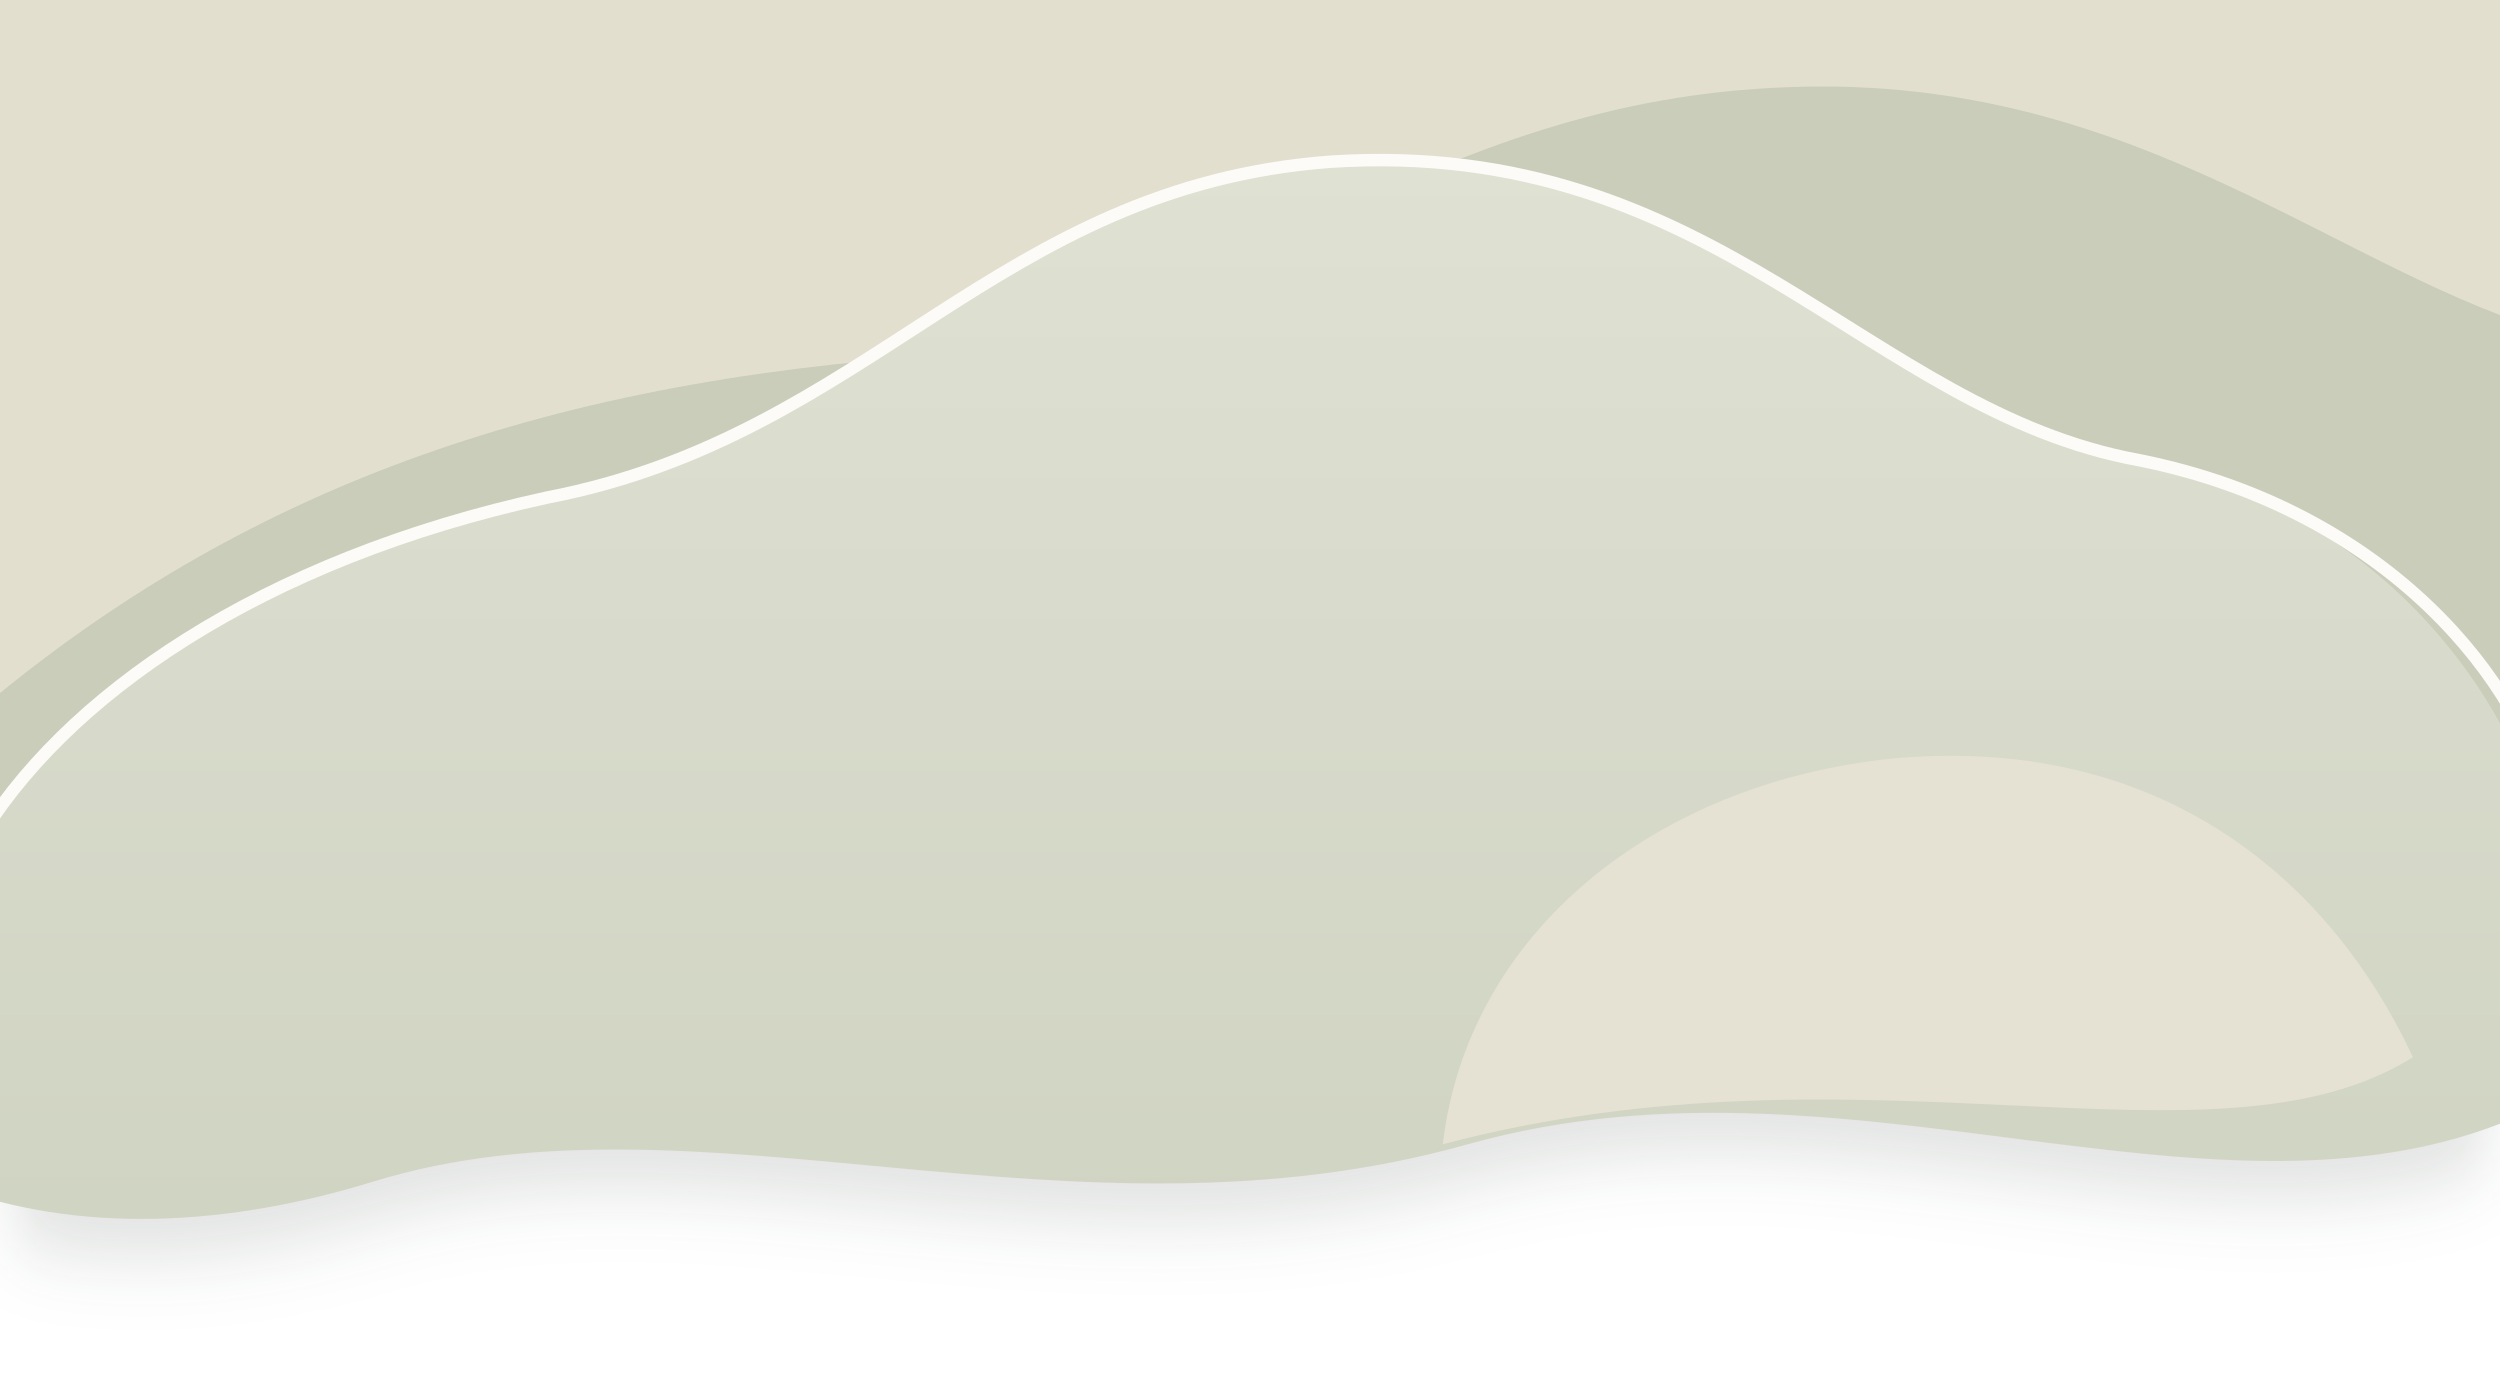
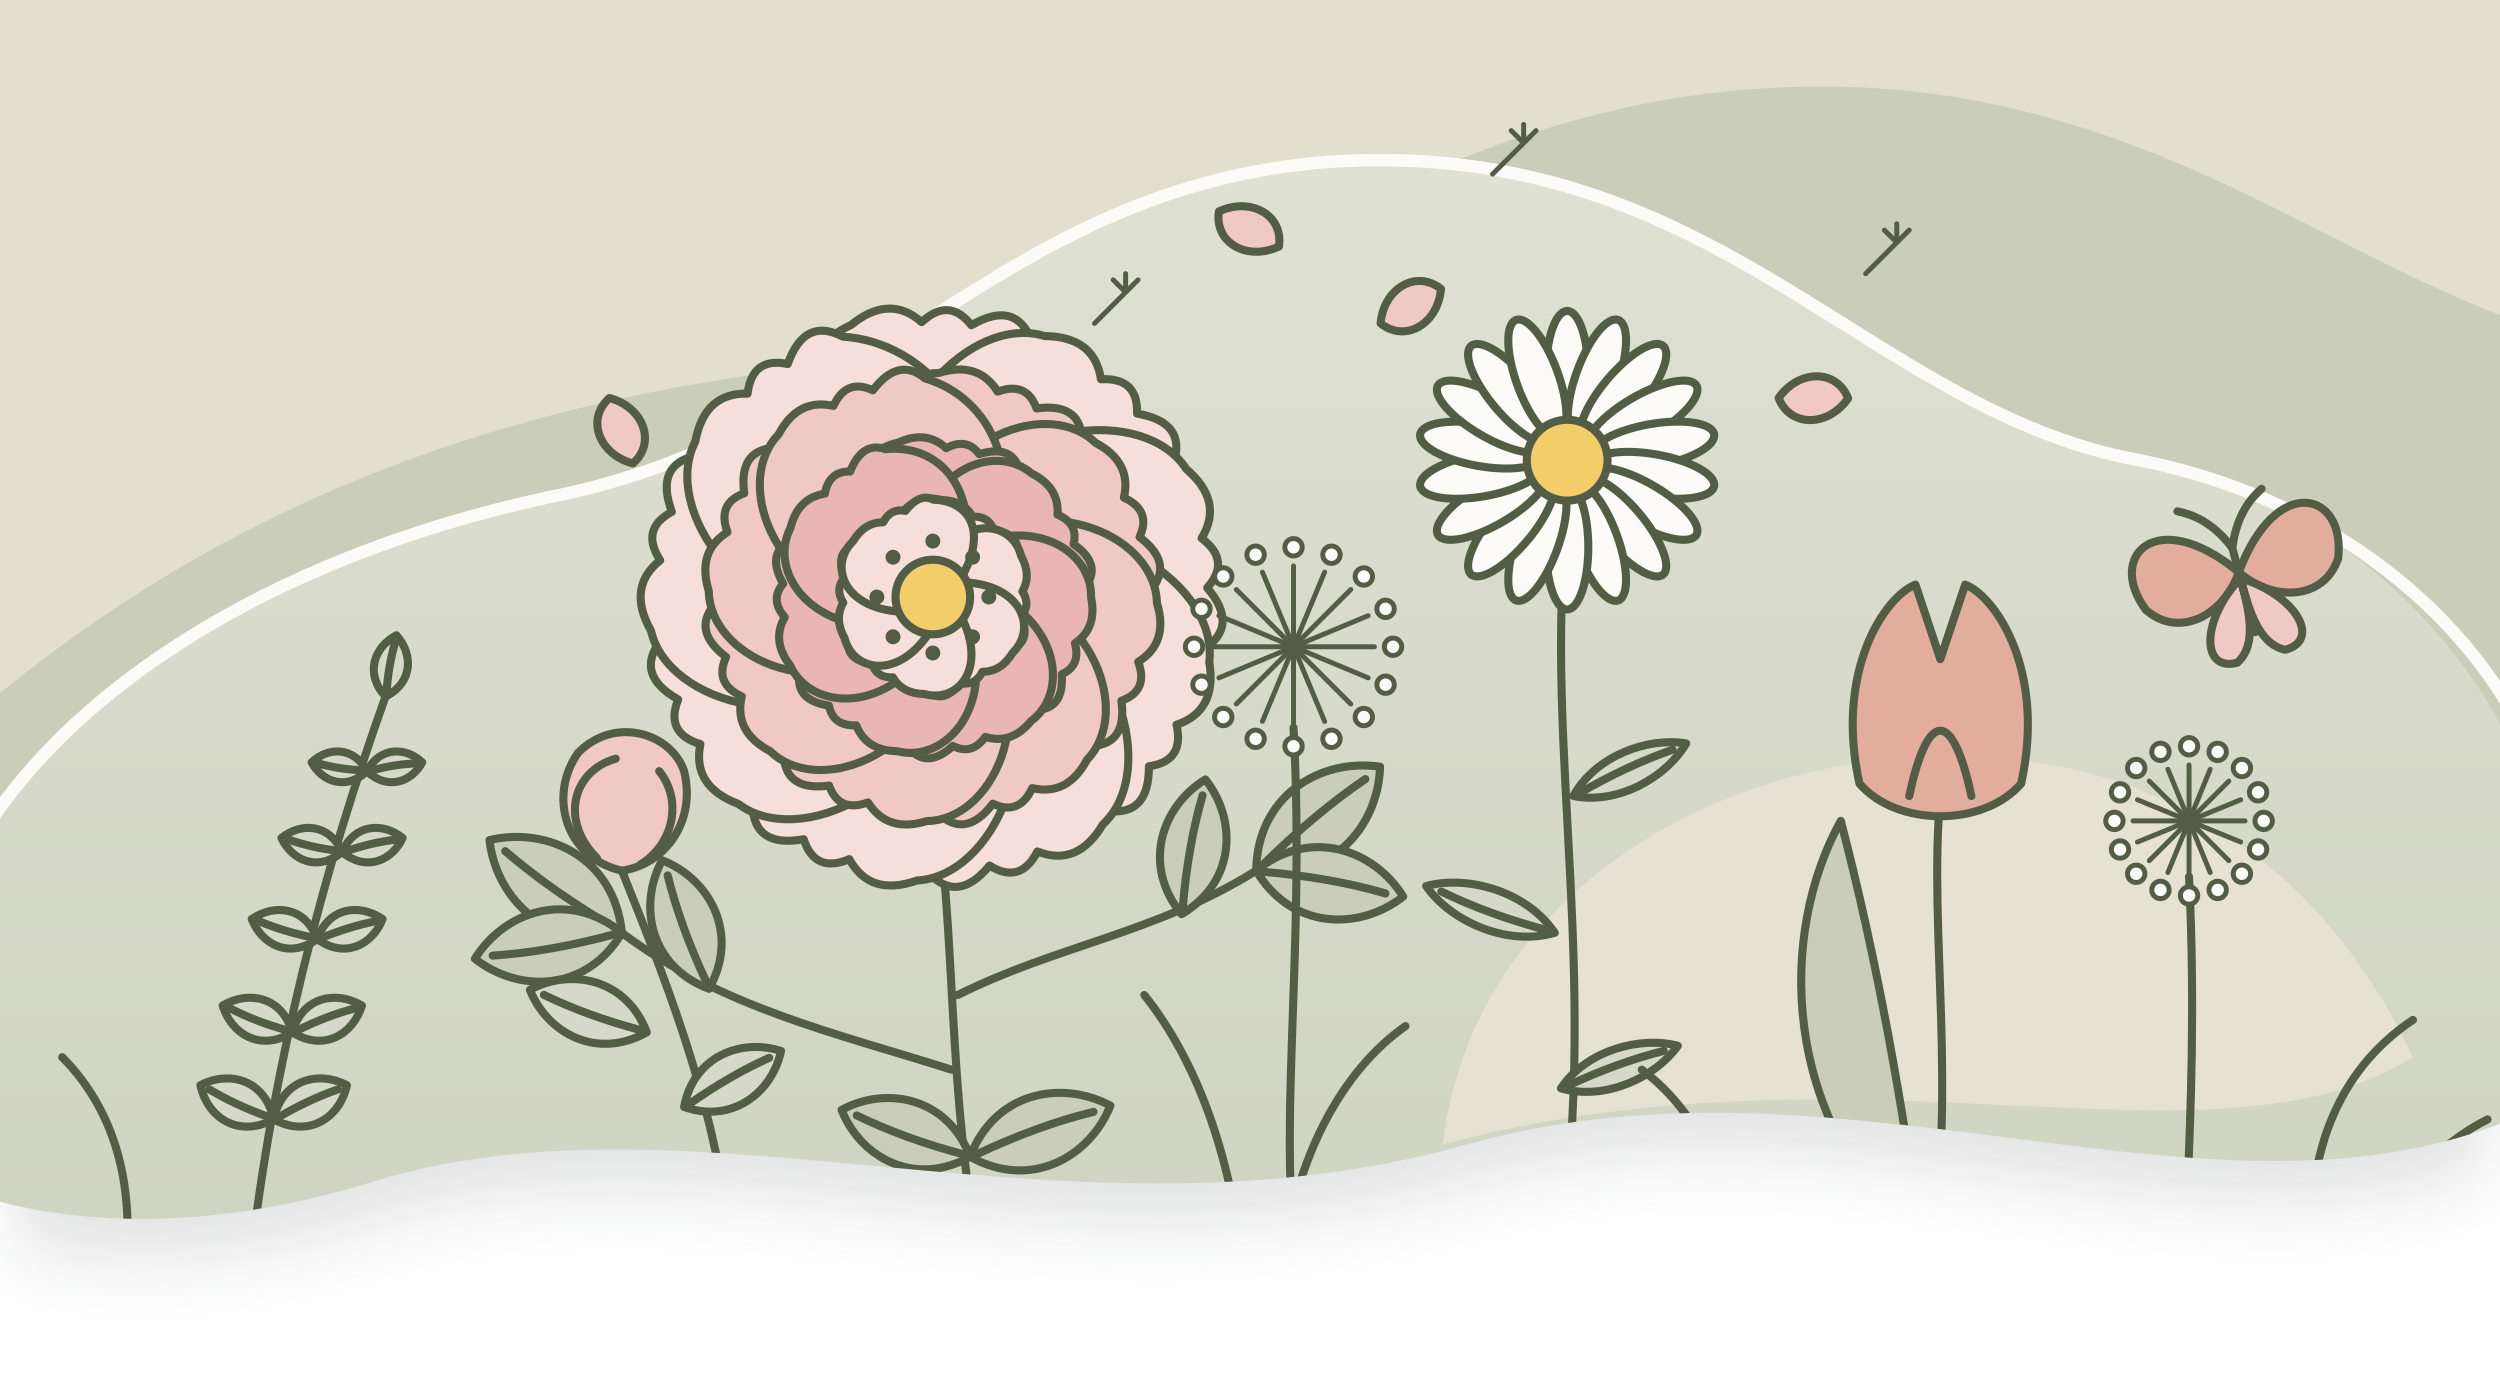
<svg xmlns="http://www.w3.org/2000/svg" viewBox="0 0 402 224" width="402" height="224">
  <defs>
    <filter id="mjuk-skugga" x="-10%" y="-10%" width="120%" height="140%">
      <feGaussianBlur stdDeviation="6" />
    </filter>
    <linearGradient id="gron" x1="0" y1="0" x2="0" y2="1">
      <stop offset="0" stop-color="#dfe1d3" />
      <stop offset="1" stop-color="#d0d4c2" />
    </linearGradient>
+     <clipPath id="ovanvag">
+       <path d="M-10 -2 L412 -2 L412 176 C362 204 300 166 236 184 C172 202 112 174 60 190 C34 198 10 198 -10 190 Z" />
+     </clipPath>
  </defs>
  <path d="M-10 -2 L412 -2 L412 150 C410 116 384 82 344 74 C300 66 276 22 214 26 C160 30 140 70 88 80 C34 92 -4 120 -10 150 Z" fill="#e2dfcf" />
  <path d="M-10 160 L-10 120 C30 84 76 64 140 58 C200 52 228 16 288 14 C344 12 376 44 412 54 L412 160 L-10 160 Z" fill="#c9cdb9" />
  <path d="M-10 196 C10 204 34 204 60 196 C112 180 172 208 236 190 C300 172 362 210 412 182 L412 150 L-10 150 Z" fill="#1f2921" opacity=".14" filter="url(#mjuk-skugga)" />
  <path d="M-10 190 L-10 150 C-4 120 34 92 88 80 C140 70 160 30 214 26 C276 22 300 66 344 74 C384 82 410 116 412 150 L412 176 C362 204 300 166 236 184 C172 202 112 174 60 190 C34 198 10 198 -10 190 Z" fill="url(#gron)" />
  <path d="M232 184 C236 150 266 126 304 122 C346 118 374 140 388 170 C356 190 300 166 232 184 Z" fill="#e5e2d3" />
  <path d="M-4 136 C10 112 42 90 88 80 C140 70 160 30 214 26 C276 22 300 66 344 74 C384 82 406 110 410 130" fill="none" stroke="#fdfbf8" stroke-width="2" stroke-linecap="round" />
+   <g clip-path="url(#ovanvag)" stroke="#535d45" stroke-width="1.3" stroke-linecap="round" stroke-linejoin="round">
+     <path d="M150 126 C154 150 152 175 158 205" fill="none" />
+     <path d="M154 160 C170 152 186 150 202 140" fill="none" />
+     <path d="M153 172 C134 166 116 162 100 150" fill="none" />
+     <path transform="translate(202 140) rotate(-40)" d="M0 0 C7.8 -9.1 19.5 -7.3 26 0 C19.5 7.3 7.8 9.1 0 0Z" fill="#c9cdb9" />
+     <path transform="translate(202 140) rotate(-40)" d="M1 0 Q13 -1 22.9 0" fill="none" />
+     <path transform="translate(202 140) rotate(10)" d="M0 0 C7.2 -8.4 18 -6.7 24 0 C18 6.7 7.2 8.4 0 0Z" fill="#c9cdb9" />
+     <path transform="translate(202 140) rotate(10)" d="M1 0 Q12 -1 21.1 0" fill="none" />
+     <path transform="translate(190 147) rotate(-80)" d="M0 0 C6.6 -7.7 16.5 -6.2 22 0 C16.5 6.2 6.6 7.7 0 0Z" fill="#c9cdb9" />
+     <path transform="translate(190 147) rotate(-80)" d="M1 0 Q11 -0.9 19.4 0" fill="none" />
+     <path transform="translate(100 150) rotate(215)" d="M0 0 C7.8 -9.1 19.5 -7.3 26 0 C19.5 7.3 7.8 9.1 0 0Z" fill="#c9cdb9" />
+     <path transform="translate(100 150) rotate(215)" d="M1 0 Q13 -1 22.9 0" fill="none" />
+     <path transform="translate(100 150) rotate(170)" d="M0 0 C7.2 -8.4 18 -6.7 24 0 C18 6.7 7.2 8.4 0 0Z" fill="#c9cdb9" />
+     <path transform="translate(100 150) rotate(170)" d="M1 0 Q12 -1 21.1 0" fill="none" />
+     <path transform="translate(114 159) rotate(250)" d="M0 0 C6.6 -7.7 16.5 -6.2 22 0 C16.5 6.2 6.6 7.7 0 0Z" fill="#c9cdb9" />
+     <path transform="translate(114 159) rotate(250)" d="M1 0 Q11 -0.9 19.4 0" fill="none" />
+     <path transform="translate(156 186) rotate(-20)" d="M0 0 C7.2 -8.4 18 -6.7 24 0 C18 6.7 7.2 8.4 0 0Z" fill="#c9cdb9" />
+     <path transform="translate(156 186) rotate(-20)" d="M1 0 Q12 -1 21.1 0" fill="none" />
+     <path transform="translate(156 186) rotate(200)" d="M0 0 C6.6 -7.7 16.5 -6.2 22 0 C16.5 6.2 6.6 7.7 0 0Z" fill="#c9cdb9" />
+     <path transform="translate(156 186) rotate(200)" d="M1 0 Q11 -0.9 19.4 0" fill="none" />
+     <path transform="translate(150 96) rotate(0)" d="M-9.7 0 C-27.3 -16.1 -24.2 -39.1 -13.2 -43.7 Q-7 -48.8 -1.8 -44.2 Q2.6 -48.3 6.2 -43.7 Q13.2 -47.8 15.8 -41.4 C25.5 -32.2 26.4 -13.8 9.7 0 Z" fill="#f6dedb" />
+     <path transform="translate(150 96) rotate(40)" d="M-9.7 0 C-27.3 -16.1 -24.2 -39.1 -13.2 -43.7 Q-7 -48.8 -1.8 -44.2 Q2.6 -48.3 6.2 -43.7 Q13.2 -47.8 15.8 -41.4 C25.5 -32.2 26.4 -13.8 9.7 0 Z" fill="#f6dedb" />
+     <path transform="translate(150 96) rotate(80)" d="M-9.7 0 C-27.3 -16.1 -24.2 -39.1 -13.2 -43.7 Q-7 -48.8 -1.8 -44.2 Q2.6 -48.3 6.2 -43.7 Q13.2 -47.8 15.8 -41.4 C25.5 -32.2 26.4 -13.8 9.7 0 Z" fill="#f6dedb" />
+     <path transform="translate(150 96) rotate(120)" d="M-9.7 0 C-27.3 -16.1 -24.2 -39.1 -13.2 -43.7 Q-7 -48.8 -1.8 -44.2 Q2.6 -48.3 6.2 -43.7 Q13.2 -47.8 15.8 -41.4 C25.5 -32.2 26.4 -13.8 9.7 0 Z" fill="#f6dedb" />
+     <path transform="translate(150 96) rotate(160)" d="M-9.7 0 C-27.3 -16.1 -24.2 -39.1 -13.2 -43.7 Q-7 -48.8 -1.8 -44.2 Q2.6 -48.3 6.2 -43.7 Q13.2 -47.8 15.8 -41.4 C25.5 -32.2 26.4 -13.8 9.7 0 Z" fill="#f6dedb" />
+     <path transform="translate(150 96) rotate(200)" d="M-9.7 0 C-27.3 -16.1 -24.2 -39.1 -13.2 -43.7 Q-7 -48.8 -1.8 -44.2 Q2.6 -48.3 6.2 -43.7 Q13.2 -47.8 15.8 -41.4 C25.5 -32.2 26.4 -13.8 9.7 0 Z" fill="#f6dedb" />
+     <path transform="translate(150 96) rotate(240)" d="M-9.7 0 C-27.3 -16.1 -24.2 -39.1 -13.2 -43.7 Q-7 -48.8 -1.8 -44.2 Q2.6 -48.3 6.2 -43.7 Q13.2 -47.8 15.8 -41.4 C25.5 -32.2 26.4 -13.8 9.7 0 Z" fill="#f6dedb" />
+     <path transform="translate(150 96) rotate(280)" d="M-9.7 0 C-27.3 -16.1 -24.2 -39.1 -13.2 -43.7 Q-7 -48.8 -1.8 -44.2 Q2.6 -48.3 6.2 -43.7 Q13.2 -47.8 15.8 -41.4 C25.5 -32.2 26.4 -13.8 9.7 0 Z" fill="#f6dedb" />
+     <path transform="translate(150 96) rotate(320)" d="M-9.7 0 C-27.3 -16.1 -24.2 -39.1 -13.2 -43.7 Q-7 -48.8 -1.8 -44.2 Q2.6 -48.3 6.2 -43.7 Q13.2 -47.8 15.8 -41.4 C25.5 -32.2 26.4 -13.8 9.7 0 Z" fill="#f6dedb" />
+     <path transform="translate(150 96) rotate(20)" d="M-8.4 0 C-23.6 -12.6 -20.9 -30.6 -11.4 -34.2 Q-6.1 -38.2 -1.5 -34.6 Q2.3 -37.8 5.3 -34.2 Q11.4 -37.4 13.7 -32.4 C22 -25.2 22.8 -10.8 8.4 0 Z" fill="#f0c9c6" />
+     <path transform="translate(150 96) rotate(65)" d="M-8.4 0 C-23.6 -12.6 -20.9 -30.6 -11.4 -34.2 Q-6.1 -38.2 -1.5 -34.6 Q2.3 -37.8 5.3 -34.2 Q11.4 -37.4 13.7 -32.4 C22 -25.2 22.8 -10.8 8.4 0 Z" fill="#f0c9c6" />
+     <path transform="translate(150 96) rotate(110)" d="M-8.4 0 C-23.6 -12.6 -20.9 -30.6 -11.4 -34.2 Q-6.1 -38.2 -1.5 -34.6 Q2.3 -37.8 5.3 -34.2 Q11.4 -37.4 13.7 -32.4 C22 -25.2 22.8 -10.8 8.4 0 Z" fill="#f0c9c6" />
+     <path transform="translate(150 96) rotate(155)" d="M-8.4 0 C-23.6 -12.6 -20.9 -30.6 -11.4 -34.2 Q-6.1 -38.2 -1.5 -34.6 Q2.3 -37.8 5.3 -34.2 Q11.4 -37.4 13.7 -32.4 C22 -25.2 22.8 -10.8 8.4 0 Z" fill="#f0c9c6" />
+     <path transform="translate(150 96) rotate(200)" d="M-8.4 0 C-23.6 -12.6 -20.9 -30.6 -11.4 -34.2 Q-6.1 -38.2 -1.5 -34.6 Q2.3 -37.8 5.3 -34.2 Q11.4 -37.4 13.7 -32.4 C22 -25.2 22.8 -10.8 8.4 0 Z" fill="#f0c9c6" />
+     <path transform="translate(150 96) rotate(245)" d="M-8.4 0 C-23.6 -12.6 -20.9 -30.6 -11.4 -34.2 Q-6.1 -38.2 -1.5 -34.6 Q2.3 -37.8 5.3 -34.2 Q11.4 -37.4 13.7 -32.4 C22 -25.2 22.8 -10.8 8.4 0 Z" fill="#f0c9c6" />
+     <path transform="translate(150 96) rotate(290)" d="M-8.4 0 C-23.6 -12.6 -20.9 -30.6 -11.4 -34.2 Q-6.1 -38.2 -1.5 -34.6 Q2.3 -37.8 5.3 -34.2 Q11.4 -37.4 13.7 -32.4 C22 -25.2 22.8 -10.8 8.4 0 Z" fill="#f0c9c6" />
+     <path transform="translate(150 96) rotate(335)" d="M-8.4 0 C-23.6 -12.6 -20.9 -30.6 -11.4 -34.2 Q-6.1 -38.2 -1.5 -34.6 Q2.3 -37.8 5.3 -34.2 Q11.4 -37.4 13.7 -32.4 C22 -25.2 22.8 -10.8 8.4 0 Z" fill="#f0c9c6" />
+     <path transform="translate(150 96) rotate(8)" d="M-6.6 0 C-18.6 -8.8 -16.5 -21.2 -9 -23.8 Q-4.8 -26.5 -1.2 -24 Q1.8 -26.2 4.2 -23.8 Q9 -26 10.8 -22.5 C17.4 -17.5 18 -7.5 6.6 0 Z" fill="#e9b6b2" />
+     <path transform="translate(150 96) rotate(59.4)" d="M-6.6 0 C-18.6 -8.8 -16.5 -21.2 -9 -23.8 Q-4.8 -26.5 -1.2 -24 Q1.8 -26.2 4.2 -23.8 Q9 -26 10.8 -22.5 C17.4 -17.5 18 -7.5 6.6 0 Z" fill="#e9b6b2" />
+     <path transform="translate(150 96) rotate(110.9)" d="M-6.6 0 C-18.6 -8.8 -16.5 -21.2 -9 -23.8 Q-4.8 -26.5 -1.2 -24 Q1.8 -26.2 4.2 -23.8 Q9 -26 10.8 -22.5 C17.4 -17.5 18 -7.5 6.6 0 Z" fill="#e9b6b2" />
+     <path transform="translate(150 96) rotate(162.3)" d="M-6.6 0 C-18.6 -8.8 -16.5 -21.2 -9 -23.8 Q-4.8 -26.5 -1.2 -24 Q1.8 -26.2 4.2 -23.8 Q9 -26 10.8 -22.5 C17.4 -17.5 18 -7.5 6.6 0 Z" fill="#e9b6b2" />
+     <path transform="translate(150 96) rotate(213.7)" d="M-6.6 0 C-18.6 -8.8 -16.5 -21.2 -9 -23.8 Q-4.8 -26.5 -1.2 -24 Q1.8 -26.2 4.2 -23.8 Q9 -26 10.8 -22.5 C17.4 -17.5 18 -7.5 6.6 0 Z" fill="#e9b6b2" />
+     <path transform="translate(150 96) rotate(265.1)" d="M-6.6 0 C-18.6 -8.8 -16.5 -21.2 -9 -23.8 Q-4.8 -26.5 -1.2 -24 Q1.8 -26.2 4.2 -23.8 Q9 -26 10.8 -22.5 C17.4 -17.5 18 -7.5 6.6 0 Z" fill="#e9b6b2" />
+     <path transform="translate(150 96) rotate(316.6)" d="M-6.6 0 C-18.6 -8.8 -16.5 -21.2 -9 -23.8 Q-4.8 -26.5 -1.2 -24 Q1.8 -26.2 4.2 -23.8 Q9 -26 10.8 -22.5 C17.4 -17.5 18 -7.5 6.6 0 Z" fill="#e9b6b2" />
+     <path transform="translate(150 96) rotate(30)" d="M-4.8 0 C-13.6 -5.2 -12.1 -12.8 -6.6 -14.2 Q-3.5 -15.9 -0.9 -14.4 Q1.3 -15.8 3.1 -14.2 Q6.6 -15.6 7.9 -13.5 C12.8 -10.5 13.2 -4.5 4.8 0 Z" fill="#f6dedb" />
+     <path transform="translate(150 96) rotate(90)" d="M-4.8 0 C-13.6 -5.2 -12.1 -12.8 -6.6 -14.2 Q-3.5 -15.9 -0.9 -14.4 Q1.3 -15.8 3.1 -14.2 Q6.6 -15.6 7.9 -13.5 C12.8 -10.5 13.2 -4.5 4.8 0 Z" fill="#f6dedb" />
+     <path transform="translate(150 96) rotate(150)" d="M-4.8 0 C-13.6 -5.2 -12.1 -12.8 -6.6 -14.2 Q-3.5 -15.9 -0.9 -14.4 Q1.3 -15.8 3.1 -14.2 Q6.6 -15.6 7.9 -13.5 C12.8 -10.5 13.2 -4.5 4.8 0 Z" fill="#f6dedb" />
+     <path transform="translate(150 96) rotate(210)" d="M-4.8 0 C-13.6 -5.2 -12.1 -12.8 -6.6 -14.2 Q-3.5 -15.9 -0.9 -14.4 Q1.3 -15.8 3.1 -14.2 Q6.6 -15.6 7.9 -13.5 C12.8 -10.5 13.2 -4.5 4.8 0 Z" fill="#f6dedb" />
+     <path transform="translate(150 96) rotate(270)" d="M-4.8 0 C-13.6 -5.2 -12.1 -12.8 -6.6 -14.2 Q-3.5 -15.9 -0.9 -14.4 Q1.3 -15.8 3.1 -14.2 Q6.6 -15.6 7.9 -13.5 C12.8 -10.5 13.2 -4.5 4.8 0 Z" fill="#f6dedb" />
+     <path transform="translate(150 96) rotate(330)" d="M-4.8 0 C-13.6 -5.2 -12.1 -12.8 -6.6 -14.2 Q-3.5 -15.9 -0.9 -14.4 Q1.3 -15.8 3.1 -14.2 Q6.6 -15.6 7.9 -13.5 C12.8 -10.5 13.2 -4.5 4.8 0 Z" fill="#f6dedb" />
+     <circle cx="150" cy="96" r="6" fill="#f3cd69" />
+     <circle cx="150" cy="87" r="1.2" fill="#535d45" stroke="none" />
+     <circle cx="156.4" cy="89.6" r="1.2" fill="#535d45" stroke="none" />
+     <circle cx="159" cy="96" r="1.2" fill="#535d45" stroke="none" />
+     <circle cx="156.4" cy="102.4" r="1.2" fill="#535d45" stroke="none" />
+     <circle cx="150" cy="105" r="1.2" fill="#535d45" stroke="none" />
+     <circle cx="143.6" cy="102.4" r="1.2" fill="#535d45" stroke="none" />
+     <circle cx="141" cy="96" r="1.2" fill="#535d45" stroke="none" />
+     <circle cx="143.6" cy="89.6" r="1.2" fill="#535d45" stroke="none" />
+     <path d="M118 205 C116 180 108 160 100 140" fill="none" />
+     <path d="M100 140 c-9 -2 -12 -12 -7 -19 c6 -6 15 -3 17 3 c2 8 -3 15 -10 16z" fill="#f0c9c6" />
+     <path d="M96 138 c-6 -6 -4 -14 3 -16 M103 139 c5 -3 7 -10 3 -15" fill="none" />
+     <path transform="translate(104 166) rotate(200)" d="M0 0 C6 -7 15 -5.6 20 0 C15 5.6 6 7 0 0Z" fill="#d6d8c9" />
+     <path transform="translate(104 166) rotate(200)" d="M1 0 Q10 -0.8 17.6 0" fill="none" />
+     <path transform="translate(110 178) rotate(-30)" d="M0 0 C5.4 -6.3 13.5 -5 18 0 C13.5 5 5.4 6.3 0 0Z" fill="#d6d8c9" />
+     <path transform="translate(110 178) rotate(-30)" d="M1 0 Q9 -0.7 15.8 0" fill="none" />
+     <path d="M252 84 C248 120 258 160 250 205" fill="none" />
+     <path transform="translate(250 150) rotate(200)" d="M0 0 C6.6 -4.8 16.5 -3.9 22 0 C16.5 3.9 6.6 4.8 0 0Z" fill="#d6d8c9" />
+     <path transform="translate(250 150) rotate(200)" d="M1 0 Q11 -0.9 19.4 0" fill="none" />
+     <path transform="translate(253 128) rotate(-25)" d="M0 0 C6 -4.4 15 -3.5 20 0 C15 3.5 6 4.4 0 0Z" fill="#d6d8c9" />
+     <path transform="translate(253 128) rotate(-25)" d="M1 0 Q10 -0.8 17.6 0" fill="none" />
+     <path transform="translate(251 175) rotate(-20)" d="M0 0 C6 -4.4 15 -3.5 20 0 C15 3.5 6 4.4 0 0Z" fill="#d6d8c9" />
+     <path transform="translate(251 175) rotate(-20)" d="M1 0 Q10 -0.8 17.6 0" fill="none" />
+     <ellipse cx="252" cy="60" rx="3.4" ry="10" transform="rotate(0 252 74)" fill="#fdfbf8" />
+     <ellipse cx="252" cy="60" rx="3.4" ry="10" transform="rotate(20 252 74)" fill="#fdfbf8" />
+     <ellipse cx="252" cy="60" rx="3.4" ry="10" transform="rotate(40 252 74)" fill="#fdfbf8" />
+     <ellipse cx="252" cy="60" rx="3.4" ry="10" transform="rotate(60 252 74)" fill="#fdfbf8" />
+     <ellipse cx="252" cy="60" rx="3.4" ry="10" transform="rotate(80 252 74)" fill="#fdfbf8" />
+     <ellipse cx="252" cy="60" rx="3.4" ry="10" transform="rotate(100 252 74)" fill="#fdfbf8" />
+     <ellipse cx="252" cy="60" rx="3.4" ry="10" transform="rotate(120 252 74)" fill="#fdfbf8" />
+     <ellipse cx="252" cy="60" rx="3.4" ry="10" transform="rotate(140 252 74)" fill="#fdfbf8" />
+     <ellipse cx="252" cy="60" rx="3.4" ry="10" transform="rotate(160 252 74)" fill="#fdfbf8" />
+     <ellipse cx="252" cy="60" rx="3.4" ry="10" transform="rotate(180 252 74)" fill="#fdfbf8" />
+     <ellipse cx="252" cy="60" rx="3.4" ry="10" transform="rotate(200 252 74)" fill="#fdfbf8" />
+     <ellipse cx="252" cy="60" rx="3.4" ry="10" transform="rotate(220 252 74)" fill="#fdfbf8" />
+     <ellipse cx="252" cy="60" rx="3.4" ry="10" transform="rotate(240 252 74)" fill="#fdfbf8" />
+     <ellipse cx="252" cy="60" rx="3.4" ry="10" transform="rotate(260 252 74)" fill="#fdfbf8" />
+     <ellipse cx="252" cy="60" rx="3.4" ry="10" transform="rotate(280 252 74)" fill="#fdfbf8" />
+     <ellipse cx="252" cy="60" rx="3.4" ry="10" transform="rotate(300 252 74)" fill="#fdfbf8" />
+     <ellipse cx="252" cy="60" rx="3.4" ry="10" transform="rotate(320 252 74)" fill="#fdfbf8" />
+     <ellipse cx="252" cy="60" rx="3.4" ry="10" transform="rotate(340 252 74)" fill="#fdfbf8" />
+     <circle cx="252" cy="74" r="6.5" fill="#f3cd69" />
+     <path d="M312 128 C310 150 315 175 310 205" fill="none" />
+     <path d="M309 200 C286 180 286 150 296 132 C302 155 306 178 309 200Z" fill="#c9cdb9" />
+     <path d="M299 126 C295 108 303 96 308 94 L312 106 L316 94 C321 96 329 108 325 126 C319 133 305 133 299 126Z" fill="#e3ad9e" />
+     <path d="M307 128 C310 114 314 114 317 128" fill="none" />
+     <path d="M208 117 C210 154 205 184 209 205" fill="none" />
+     <path d="M208 104 L208 91" fill="none" stroke-width=".8" />
+     <circle cx="208" cy="88" r="1.4" fill="#fdfbf8" stroke-width=".8" />
+     <path d="M208 104 L213 92" fill="none" stroke-width=".8" />
+     <circle cx="214.1" cy="89.2" r="1.4" fill="#fdfbf8" stroke-width=".8" />
+     <path d="M208 104 L217.2 94.8" fill="none" stroke-width=".8" />
+     <circle cx="219.3" cy="92.7" r="1.4" fill="#fdfbf8" stroke-width=".8" />
+     <path d="M208 104 L220 99" fill="none" stroke-width=".8" />
+     <circle cx="222.8" cy="97.9" r="1.4" fill="#fdfbf8" stroke-width=".8" />
+     <path d="M208 104 L221 104" fill="none" stroke-width=".8" />
+     <circle cx="224" cy="104" r="1.4" fill="#fdfbf8" stroke-width=".8" />
+     <path d="M208 104 L220 109" fill="none" stroke-width=".8" />
+     <circle cx="222.8" cy="110.1" r="1.4" fill="#fdfbf8" stroke-width=".8" />
+     <path d="M208 104 L217.2 113.2" fill="none" stroke-width=".8" />
+     <circle cx="219.3" cy="115.3" r="1.4" fill="#fdfbf8" stroke-width=".8" />
+     <path d="M208 104 L213 116" fill="none" stroke-width=".8" />
+     <circle cx="214.1" cy="118.8" r="1.4" fill="#fdfbf8" stroke-width=".8" />
+     <path d="M208 104 L208 117" fill="none" stroke-width=".8" />
+     <circle cx="208" cy="120" r="1.4" fill="#fdfbf8" stroke-width=".8" />
+     <path d="M208 104 L203 116" fill="none" stroke-width=".8" />
+     <circle cx="201.9" cy="118.8" r="1.4" fill="#fdfbf8" stroke-width=".8" />
+     <path d="M208 104 L198.8 113.2" fill="none" stroke-width=".8" />
+     <circle cx="196.7" cy="115.3" r="1.4" fill="#fdfbf8" stroke-width=".8" />
+     <path d="M208 104 L196 109" fill="none" stroke-width=".8" />
+     <circle cx="193.2" cy="110.1" r="1.4" fill="#fdfbf8" stroke-width=".8" />
+     <path d="M208 104 L195 104" fill="none" stroke-width=".8" />
+     <circle cx="192" cy="104" r="1.4" fill="#fdfbf8" stroke-width=".8" />
+     <path d="M208 104 L196 99" fill="none" stroke-width=".8" />
+     <circle cx="193.2" cy="97.9" r="1.4" fill="#fdfbf8" stroke-width=".8" />
+     <path d="M208 104 L198.8 94.8" fill="none" stroke-width=".8" />
+     <circle cx="196.7" cy="92.7" r="1.4" fill="#fdfbf8" stroke-width=".8" />
+     <path d="M208 104 L203 92" fill="none" stroke-width=".8" />
+     <circle cx="201.9" cy="89.2" r="1.4" fill="#fdfbf8" stroke-width=".8" />
+     <circle cx="208" cy="104" r="2" fill="#535d45" stroke="none" />
+     <path d="M352 141 C354 182 349 212 353 205" fill="none" />
+     <path d="M352 132 L352 123" fill="none" stroke-width=".8" />
+     <circle cx="352" cy="120" r="1.4" fill="#fdfbf8" stroke-width=".8" />
+     <path d="M352 132 L355.4 123.7" fill="none" stroke-width=".8" />
+     <circle cx="356.6" cy="120.9" r="1.4" fill="#fdfbf8" stroke-width=".8" />
+     <path d="M352 132 L358.4 125.6" fill="none" stroke-width=".8" />
+     <circle cx="360.5" cy="123.5" r="1.4" fill="#fdfbf8" stroke-width=".8" />
+     <path d="M352 132 L360.3 128.6" fill="none" stroke-width=".8" />
+     <circle cx="363.1" cy="127.4" r="1.4" fill="#fdfbf8" stroke-width=".8" />
+     <path d="M352 132 L361 132" fill="none" stroke-width=".8" />
+     <circle cx="364" cy="132" r="1.4" fill="#fdfbf8" stroke-width=".8" />
+     <path d="M352 132 L360.3 135.4" fill="none" stroke-width=".8" />
+     <circle cx="363.1" cy="136.6" r="1.4" fill="#fdfbf8" stroke-width=".8" />
+     <path d="M352 132 L358.4 138.4" fill="none" stroke-width=".8" />
+     <circle cx="360.5" cy="140.5" r="1.4" fill="#fdfbf8" stroke-width=".8" />
+     <path d="M352 132 L355.4 140.3" fill="none" stroke-width=".8" />
+     <circle cx="356.6" cy="143.1" r="1.4" fill="#fdfbf8" stroke-width=".8" />
+     <path d="M352 132 L352 141" fill="none" stroke-width=".8" />
+     <circle cx="352" cy="144" r="1.4" fill="#fdfbf8" stroke-width=".8" />
+     <path d="M352 132 L348.6 140.3" fill="none" stroke-width=".8" />
+     <circle cx="347.4" cy="143.1" r="1.4" fill="#fdfbf8" stroke-width=".8" />
+     <path d="M352 132 L345.6 138.4" fill="none" stroke-width=".8" />
+     <circle cx="343.5" cy="140.5" r="1.4" fill="#fdfbf8" stroke-width=".8" />
+     <path d="M352 132 L343.7 135.4" fill="none" stroke-width=".8" />
+     <circle cx="340.9" cy="136.6" r="1.4" fill="#fdfbf8" stroke-width=".8" />
+     <path d="M352 132 L343 132" fill="none" stroke-width=".8" />
+     <circle cx="340" cy="132" r="1.4" fill="#fdfbf8" stroke-width=".8" />
+     <path d="M352 132 L343.7 128.6" fill="none" stroke-width=".8" />
+     <circle cx="340.9" cy="127.4" r="1.4" fill="#fdfbf8" stroke-width=".8" />
+     <path d="M352 132 L345.6 125.6" fill="none" stroke-width=".8" />
+     <circle cx="343.5" cy="123.5" r="1.4" fill="#fdfbf8" stroke-width=".8" />
+     <path d="M352 132 L348.6 123.7" fill="none" stroke-width=".8" />
+     <circle cx="347.4" cy="120.9" r="1.4" fill="#fdfbf8" stroke-width=".8" />
+     <circle cx="352" cy="132" r="2" fill="#535d45" stroke="none" />
+     <path d="M40 205 C44 170 52 140 62 112" fill="none" />
+     <path transform="translate(44 180) rotate(205)" d="M0 0 C3.9 -5.2 9.8 -4.2 13 0 C9.8 4.2 3.9 5.2 0 0Z" fill="#d6d8c9" />
+     <path transform="translate(44 180) rotate(205)" d="M1 0 Q6.5 -0.5 11.4 0" fill="none" />
+     <path transform="translate(44 180) rotate(-25)" d="M0 0 C3.9 -5.2 9.8 -4.2 13 0 C9.8 4.2 3.9 5.2 0 0Z" fill="#d6d8c9" />
+     <path transform="translate(44 180) rotate(-25)" d="M1 0 Q6.5 -0.5 11.4 0" fill="none" />
+     <path transform="translate(47 166) rotate(201)" d="M0 0 C3.6 -4.8 9 -3.8 12 0 C9 3.8 3.6 4.8 0 0Z" fill="#d6d8c9" />
+     <path transform="translate(47 166) rotate(201)" d="M1 0 Q6 -0.5 10.6 0" fill="none" />
+     <path transform="translate(47 166) rotate(-21)" d="M0 0 C3.6 -4.8 9 -3.8 12 0 C9 3.8 3.6 4.8 0 0Z" fill="#d6d8c9" />
+     <path transform="translate(47 166) rotate(-21)" d="M1 0 Q6 -0.5 10.6 0" fill="none" />
+     <path transform="translate(51 151) rotate(197)" d="M0 0 C3.3 -4.4 8.2 -3.5 11 0 C8.2 3.5 3.3 4.4 0 0Z" fill="#d6d8c9" />
+     <path transform="translate(51 151) rotate(197)" d="M1 0 Q5.5 -0.4 9.7 0" fill="none" />
+     <path transform="translate(51 151) rotate(-17)" d="M0 0 C3.3 -4.4 8.2 -3.5 11 0 C8.2 3.5 3.3 4.4 0 0Z" fill="#d6d8c9" />
+     <path transform="translate(51 151) rotate(-17)" d="M1 0 Q5.5 -0.4 9.7 0" fill="none" />
+     <path transform="translate(55 137) rotate(193)" d="M0 0 C3 -4 7.5 -3.2 10 0 C7.5 3.2 3 4 0 0Z" fill="#d6d8c9" />
+     <path transform="translate(55 137) rotate(193)" d="M1 0 Q5 -0.4 8.8 0" fill="none" />
+     <path transform="translate(55 137) rotate(-13)" d="M0 0 C3 -4 7.5 -3.2 10 0 C7.5 3.2 3 4 0 0Z" fill="#d6d8c9" />
+     <path transform="translate(55 137) rotate(-13)" d="M1 0 Q5 -0.4 8.8 0" fill="none" />
+     <path transform="translate(59 124) rotate(189)" d="M0 0 C2.7 -3.6 6.8 -2.9 9 0 C6.8 2.9 2.7 3.6 0 0Z" fill="#d6d8c9" />
+     <path transform="translate(59 124) rotate(189)" d="M1 0 Q4.5 -0.4 7.9 0" fill="none" />
+     <path transform="translate(59 124) rotate(-9)" d="M0 0 C2.7 -3.6 6.8 -2.9 9 0 C6.8 2.9 2.7 3.6 0 0Z" fill="#d6d8c9" />
+     <path transform="translate(59 124) rotate(-9)" d="M1 0 Q4.5 -0.4 7.9 0" fill="none" />
+     <path transform="translate(62 112) rotate(-80)" d="M0 0 C3 -4 7.5 -3.2 10 0 C7.5 3.2 3 4 0 0Z" fill="#d6d8c9" />
+     <path transform="translate(62 112) rotate(-80)" d="M1 0 Q5 -0.4 8.8 0" fill="none" />
+     <path d="M200 205 C198 185 192 170 184 160" fill="none" />
+     <path d="M206 205 C208 186 216 172 226 165" fill="none" />
+     <path d="M280 205 C278 188 272 178 264 172" fill="none" />
+     <path d="M372 205 C370 186 376 172 388 164" fill="none" />
+     <path d="M20 205 C22 190 18 178 10 170" fill="none" />
+     <path d="M380 205 C384 192 392 184 400 180" fill="none" />
+     <g transform="translate(360 92) rotate(-15)">
+       <path d="M0 0 C-10 -14 -20 -8 -16 2 C-12 8 -4 6 0 0Z" fill="#e3ad9e" />
+       <path d="M0 0 C10 -14 20 -8 16 2 C12 8 4 6 0 0Z" fill="#e3ad9e" />
+       <path d="M0 1 C-8 6 -10 14 -4 14 C0 12 0 6 0 1Z" fill="#f0c9c6" />
+       <path d="M0 1 C8 6 10 14 4 14 C0 12 0 6 0 1Z" fill="#f0c9c6" />
+       <path d="M0 -4 L0 10 M0 -4 C-2 -9 -5 -11 -7 -12 M0 -4 C2 -9 5 -11 7 -12" fill="none" />
+     </g>
+     <path transform="translate(196 34) rotate(20)" d="M0 0 c4 -4 10 -3 11 2 c-4 4 -10 3 -11 -2z" fill="#f0c9c6" />
+     <path transform="translate(222 52) rotate(-40)" d="M0 0 c4 -4 10 -3 11 2 c-4 4 -10 3 -11 -2z" fill="#f0c9c6" />
+     <path transform="translate(98 64) rotate(60)" d="M0 0 c4 -4 10 -3 11 2 c-4 4 -10 3 -11 -2z" fill="#f0c9c6" />
+     <path transform="translate(286 64) rotate(-10)" d="M0 0 c4 -4 10 -3 11 2 c-4 4 -10 3 -11 -2z" fill="#f0c9c6" />
+     <path d="M176 52 l5 -5 M181 47 l-2 -2 M181 47 l2 -2 M181 47 l0 -3" fill="none" stroke-width=".8" />
+     <path d="M300 44 l5 -5 M305 39 l-2 -2 M305 39 l2 -2 M305 39 l0 -3" fill="none" stroke-width=".8" />
+     <path d="M240 28 l5 -5 M245 23 l-2 -2 M245 23 l2 -2 M245 23 l0 -3" fill="none" stroke-width=".8" />
+   </g>
</svg>
